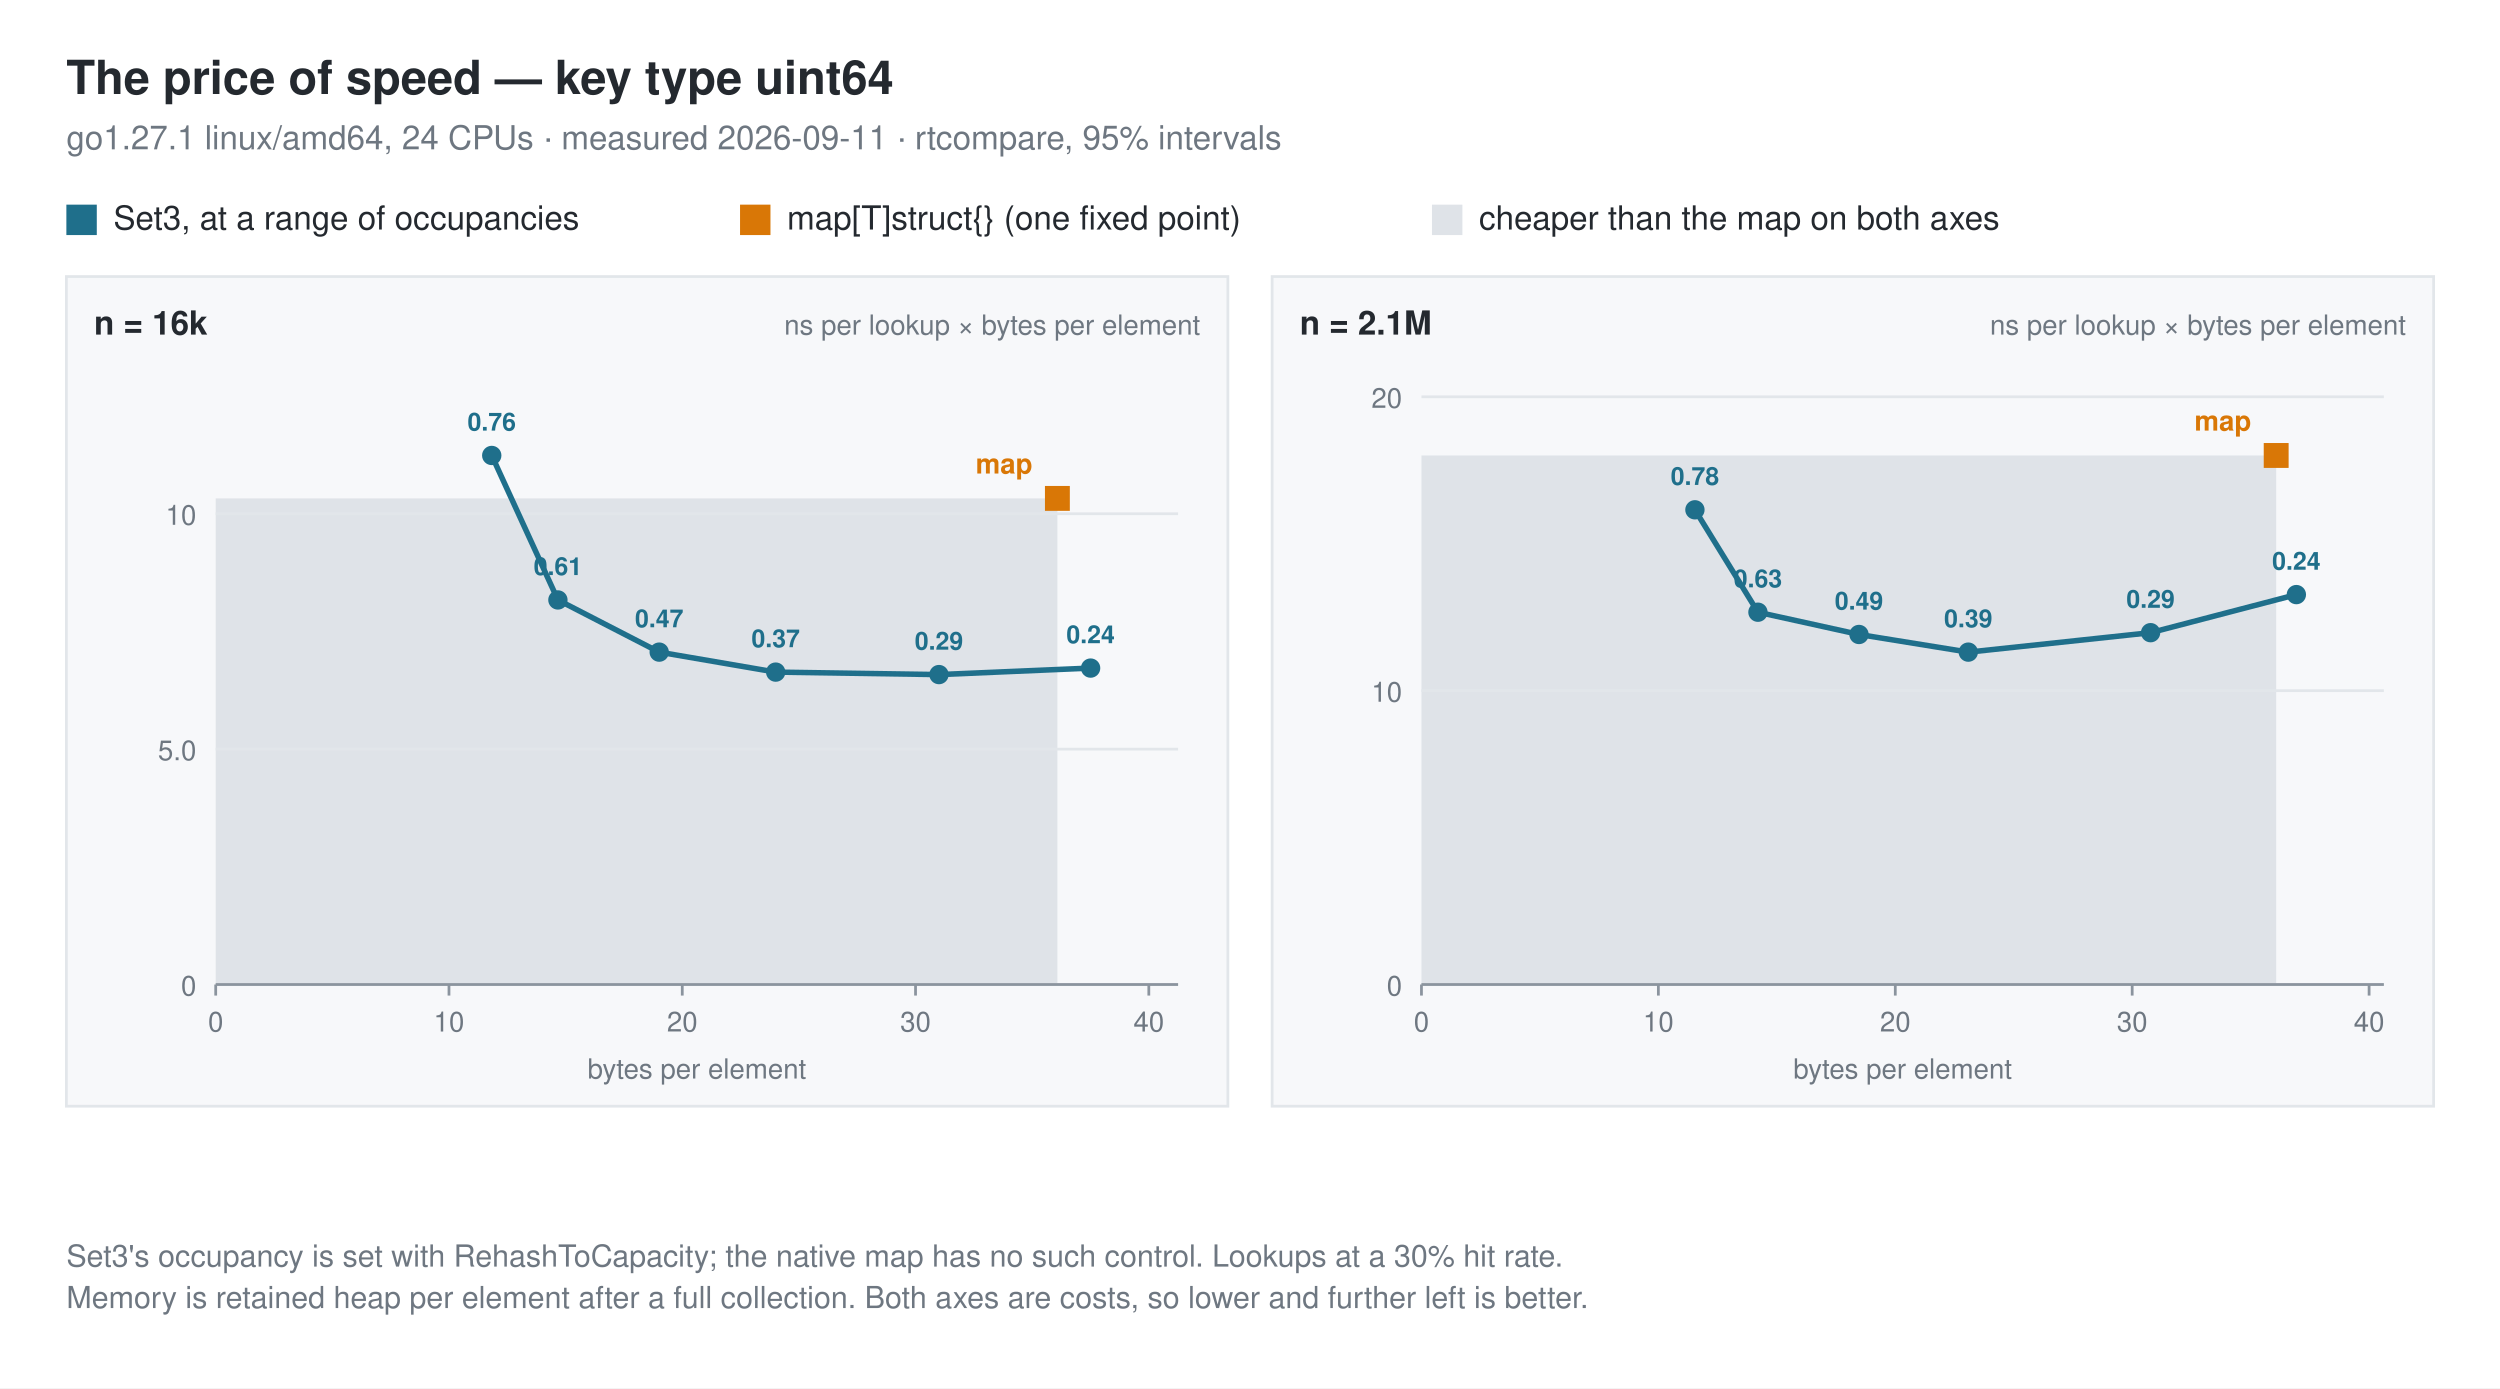
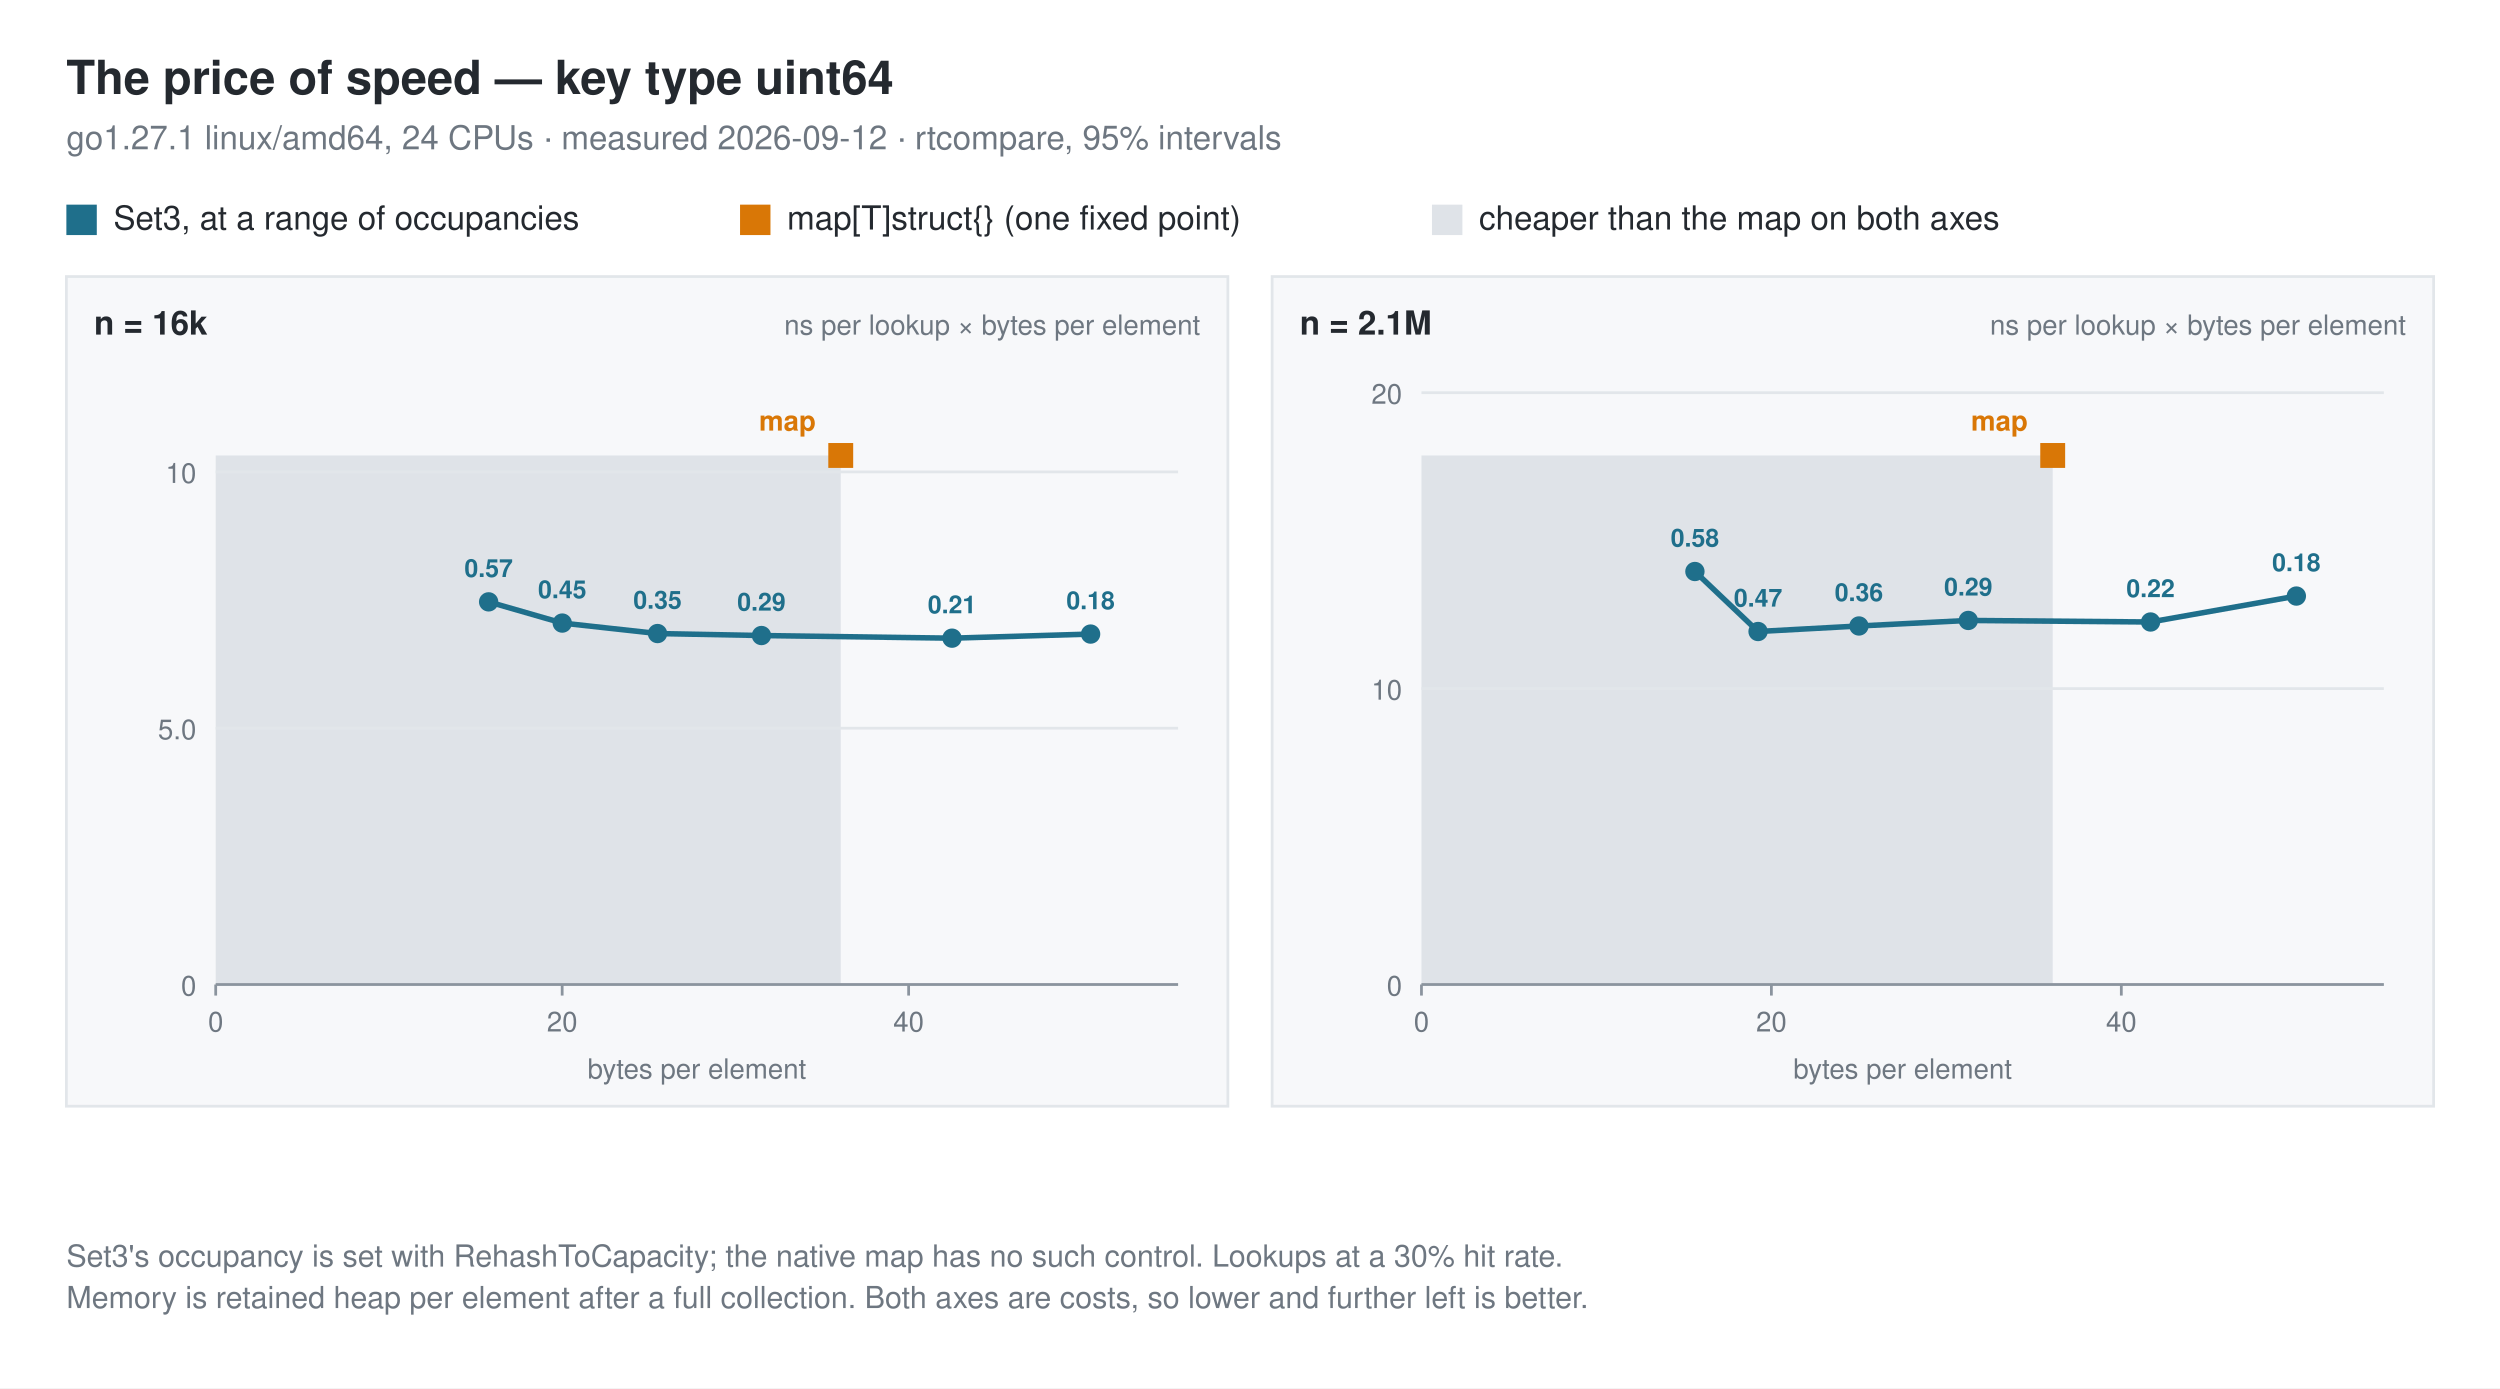
<svg xmlns="http://www.w3.org/2000/svg" width="904" height="502" viewBox="0 0 904 502" font-family="-apple-system, BlinkMacSystemFont, 'Segoe UI', Helvetica, Arial, sans-serif">
  <rect x="0" y="0" width="904" height="502" fill="#ffffff" />
  <text x="24" y="34" font-size="17" fill="#24292f" text-anchor="start" font-weight="600">The price of speed — key type uint64</text>
-   <text x="24" y="54" font-size="12" fill="#6e7781" text-anchor="start" font-weight="400">go1.27.1 linux/amd64, 24 CPUs · measured 2026-09-11 · rtcompare, 95% intervals</text>
+   <text x="24" y="54" font-size="12" fill="#6e7781" text-anchor="start" font-weight="400">go1.27.1 linux/amd64, 24 CPUs · measured 2026-09-12 · rtcompare, 95% intervals</text>
  <rect x="24" y="74" width="11" height="11" fill="#1f6f8b" />
  <text x="41" y="83" font-size="12" fill="#24292f" text-anchor="start" font-weight="400">Set3, at a range of occupancies</text>
  <rect x="267.6" y="74" width="11" height="11" fill="#d97706" />
  <text x="284.6" y="83" font-size="12" fill="#24292f" text-anchor="start" font-weight="400">map[T]struct{} (one fixed point)</text>
  <rect x="517.8" y="74" width="11" height="11" fill="#dfe3e8" />
  <text x="534.8" y="83" font-size="12" fill="#24292f" text-anchor="start" font-weight="400">cheaper than the map on both axes</text>
  <rect x="24" y="100" width="420" height="300" fill="#f7f8fa" stroke="#e2e6ea" stroke-width="1" />
  <text x="34" y="121" font-size="12" fill="#24292f" text-anchor="start" font-weight="600">n = 16k</text>
  <text x="434" y="121" font-size="10" fill="#6e7781" text-anchor="end" font-weight="400">ns per lookup  ×  bytes per element</text>
-   <rect x="78" y="180.222" width="304.352" height="175.778" fill="#dfe3e8" />
+   <rect x="78" y="164.696" width="226.012" height="191.304" fill="#dfe3e8" />
  <line x1="78" y1="356" x2="426" y2="356" stroke="#e2e6ea" stroke-width="1" />
  <text x="71" y="360" font-size="10" fill="#6e7781" text-anchor="end" font-weight="400">0</text>
-   <line x1="78" y1="270.887" x2="426" y2="270.887" stroke="#e2e6ea" stroke-width="1" />
-   <text x="71" y="274.887" font-size="10" fill="#6e7781" text-anchor="end" font-weight="400">5.0</text>
-   <line x1="78" y1="185.773" x2="426" y2="185.773" stroke="#e2e6ea" stroke-width="1" />
-   <text x="71" y="189.773" font-size="10" fill="#6e7781" text-anchor="end" font-weight="400">10</text>
+   <line x1="78" y1="263.32" x2="426" y2="263.32" stroke="#e2e6ea" stroke-width="1" />
+   <text x="71" y="267.32" font-size="10" fill="#6e7781" text-anchor="end" font-weight="400">5.0</text>
+   <line x1="78" y1="170.64" x2="426" y2="170.64" stroke="#e2e6ea" stroke-width="1" />
+   <text x="71" y="174.64" font-size="10" fill="#6e7781" text-anchor="end" font-weight="400">10</text>
  <line x1="78" y1="356" x2="78" y2="360" stroke="#8b949e" stroke-width="1" />
  <text x="78" y="373" font-size="10" fill="#6e7781" text-anchor="middle" font-weight="400">0</text>
-   <line x1="162.352" y1="356" x2="162.352" y2="360" stroke="#8b949e" stroke-width="1" />
-   <text x="162.352" y="373" font-size="10" fill="#6e7781" text-anchor="middle" font-weight="400">10</text>
-   <line x1="246.705" y1="356" x2="246.705" y2="360" stroke="#8b949e" stroke-width="1" />
-   <text x="246.705" y="373" font-size="10" fill="#6e7781" text-anchor="middle" font-weight="400">20</text>
-   <line x1="331.057" y1="356" x2="331.057" y2="360" stroke="#8b949e" stroke-width="1" />
-   <text x="331.057" y="373" font-size="10" fill="#6e7781" text-anchor="middle" font-weight="400">30</text>
-   <line x1="415.41" y1="356" x2="415.41" y2="360" stroke="#8b949e" stroke-width="1" />
-   <text x="415.41" y="373" font-size="10" fill="#6e7781" text-anchor="middle" font-weight="400">40</text>
+   <line x1="203.28" y1="356" x2="203.28" y2="360" stroke="#8b949e" stroke-width="1" />
+   <text x="203.28" y="373" font-size="10" fill="#6e7781" text-anchor="middle" font-weight="400">20</text>
+   <line x1="328.56" y1="356" x2="328.56" y2="360" stroke="#8b949e" stroke-width="1" />
+   <text x="328.56" y="373" font-size="10" fill="#6e7781" text-anchor="middle" font-weight="400">40</text>
  <line x1="78" y1="356" x2="426" y2="356" stroke="#8b949e" stroke-width="1" />
  <text x="252" y="390" font-size="10" fill="#6e7781" text-anchor="middle" font-weight="400">bytes per element</text>
-   <polyline points="177.814,164.696 201.737,216.94 238.371,235.81 280.488,243.036 339.535,243.929 394.364,241.58" fill="none" stroke="#1f6f8b" stroke-width="2" stroke-linejoin="round" stroke-linecap="round" />
-   <circle cx="177.814" cy="164.696" r="3.5" fill="#1f6f8b" />
-   <text x="177.814" y="155.696" font-size="9" fill="#1f6f8b" text-anchor="middle" font-weight="600">0.76</text>
-   <circle cx="201.737" cy="216.94" r="3.5" fill="#1f6f8b" />
-   <text x="201.737" y="207.94" font-size="9" fill="#1f6f8b" text-anchor="middle" font-weight="600">0.61</text>
-   <circle cx="238.371" cy="235.81" r="3.5" fill="#1f6f8b" />
-   <text x="238.371" y="226.81" font-size="9" fill="#1f6f8b" text-anchor="middle" font-weight="600">0.47</text>
-   <circle cx="280.488" cy="243.036" r="3.5" fill="#1f6f8b" />
-   <text x="280.488" y="234.036" font-size="9" fill="#1f6f8b" text-anchor="middle" font-weight="600">0.37</text>
-   <circle cx="339.535" cy="243.929" r="3.5" fill="#1f6f8b" />
-   <text x="339.535" y="234.929" font-size="9" fill="#1f6f8b" text-anchor="middle" font-weight="600">0.29</text>
-   <circle cx="394.364" cy="241.58" r="3.5" fill="#1f6f8b" />
-   <text x="394.364" y="232.58" font-size="9" fill="#1f6f8b" text-anchor="middle" font-weight="600">0.24</text>
-   <rect x="377.852" y="175.722" width="9" height="9" fill="#d97706" />
-   <text x="373.352" y="171.222" font-size="10" fill="#d97706" text-anchor="end" font-weight="600">map</text>
+   <polyline points="176.689,217.633 203.311,225.303 237.763,229.09 275.348,229.807 344.252,230.763 394.364,229.279" fill="none" stroke="#1f6f8b" stroke-width="2" stroke-linejoin="round" stroke-linecap="round" />
+   <circle cx="176.689" cy="217.633" r="3.5" fill="#1f6f8b" />
+   <text x="176.689" y="208.633" font-size="9" fill="#1f6f8b" text-anchor="middle" font-weight="600">0.57</text>
+   <circle cx="203.311" cy="225.303" r="3.5" fill="#1f6f8b" />
+   <text x="203.311" y="216.303" font-size="9" fill="#1f6f8b" text-anchor="middle" font-weight="600">0.45</text>
+   <circle cx="237.763" cy="229.09" r="3.5" fill="#1f6f8b" />
+   <text x="237.763" y="220.09" font-size="9" fill="#1f6f8b" text-anchor="middle" font-weight="600">0.35</text>
+   <circle cx="275.348" cy="229.807" r="3.5" fill="#1f6f8b" />
+   <text x="275.348" y="220.807" font-size="9" fill="#1f6f8b" text-anchor="middle" font-weight="600">0.29</text>
+   <circle cx="344.252" cy="230.763" r="3.5" fill="#1f6f8b" />
+   <text x="344.252" y="221.763" font-size="9" fill="#1f6f8b" text-anchor="middle" font-weight="600">0.21</text>
+   <circle cx="394.364" cy="229.279" r="3.5" fill="#1f6f8b" />
+   <text x="394.364" y="220.279" font-size="9" fill="#1f6f8b" text-anchor="middle" font-weight="600">0.18</text>
+   <rect x="299.512" y="160.196" width="9" height="9" fill="#d97706" />
+   <text x="295.012" y="155.696" font-size="10" fill="#d97706" text-anchor="end" font-weight="600">map</text>
  <rect x="460" y="100" width="420" height="300" fill="#f7f8fa" stroke="#e2e6ea" stroke-width="1" />
  <text x="470" y="121" font-size="12" fill="#24292f" text-anchor="start" font-weight="600">n = 2.1M</text>
  <text x="870" y="121" font-size="10" fill="#6e7781" text-anchor="end" font-weight="400">ns per lookup  ×  bytes per element</text>
-   <rect x="514" y="164.696" width="309.065" height="191.304" fill="#dfe3e8" />
+   <rect x="514" y="164.696" width="228.257" height="191.304" fill="#dfe3e8" />
  <line x1="514" y1="356" x2="862" y2="356" stroke="#e2e6ea" stroke-width="1" />
  <text x="507" y="360" font-size="10" fill="#6e7781" text-anchor="end" font-weight="400">0</text>
-   <line x1="514" y1="249.74" x2="862" y2="249.74" stroke="#e2e6ea" stroke-width="1" />
-   <text x="507" y="253.74" font-size="10" fill="#6e7781" text-anchor="end" font-weight="400">10</text>
-   <line x1="514" y1="143.48" x2="862" y2="143.48" stroke="#e2e6ea" stroke-width="1" />
-   <text x="507" y="147.48" font-size="10" fill="#6e7781" text-anchor="end" font-weight="400">20</text>
+   <line x1="514" y1="249.001" x2="862" y2="249.001" stroke="#e2e6ea" stroke-width="1" />
+   <text x="507" y="253.001" font-size="10" fill="#6e7781" text-anchor="end" font-weight="400">10</text>
+   <line x1="514" y1="142.001" x2="862" y2="142.001" stroke="#e2e6ea" stroke-width="1" />
+   <text x="507" y="146.001" font-size="10" fill="#6e7781" text-anchor="end" font-weight="400">20</text>
  <line x1="514" y1="356" x2="514" y2="360" stroke="#8b949e" stroke-width="1" />
  <text x="514" y="373" font-size="10" fill="#6e7781" text-anchor="middle" font-weight="400">0</text>
-   <line x1="599.666" y1="356" x2="599.666" y2="360" stroke="#8b949e" stroke-width="1" />
-   <text x="599.666" y="373" font-size="10" fill="#6e7781" text-anchor="middle" font-weight="400">10</text>
-   <line x1="685.332" y1="356" x2="685.332" y2="360" stroke="#8b949e" stroke-width="1" />
-   <text x="685.332" y="373" font-size="10" fill="#6e7781" text-anchor="middle" font-weight="400">20</text>
-   <line x1="770.997" y1="356" x2="770.997" y2="360" stroke="#8b949e" stroke-width="1" />
-   <text x="770.997" y="373" font-size="10" fill="#6e7781" text-anchor="middle" font-weight="400">30</text>
-   <line x1="856.663" y1="356" x2="856.663" y2="360" stroke="#8b949e" stroke-width="1" />
-   <text x="856.663" y="373" font-size="10" fill="#6e7781" text-anchor="middle" font-weight="400">40</text>
+   <line x1="640.535" y1="356" x2="640.535" y2="360" stroke="#8b949e" stroke-width="1" />
+   <text x="640.535" y="373" font-size="10" fill="#6e7781" text-anchor="middle" font-weight="400">20</text>
+   <line x1="767.071" y1="356" x2="767.071" y2="360" stroke="#8b949e" stroke-width="1" />
+   <text x="767.071" y="373" font-size="10" fill="#6e7781" text-anchor="middle" font-weight="400">40</text>
  <line x1="514" y1="356" x2="862" y2="356" stroke="#8b949e" stroke-width="1" />
  <text x="688" y="390" font-size="10" fill="#6e7781" text-anchor="middle" font-weight="400">bytes per element</text>
-   <polyline points="612.884,184.347 635.671,221.377 672.216,229.427 711.734,235.812 777.653,228.776 830.364,215.007" fill="none" stroke="#1f6f8b" stroke-width="2" stroke-linejoin="round" stroke-linecap="round" />
-   <circle cx="612.884" cy="184.347" r="3.5" fill="#1f6f8b" />
-   <text x="612.884" y="175.347" font-size="9" fill="#1f6f8b" text-anchor="middle" font-weight="600">0.78</text>
-   <circle cx="635.671" cy="221.377" r="3.5" fill="#1f6f8b" />
-   <text x="635.671" y="212.377" font-size="9" fill="#1f6f8b" text-anchor="middle" font-weight="600">0.63</text>
-   <circle cx="672.216" cy="229.427" r="3.5" fill="#1f6f8b" />
-   <text x="672.216" y="220.427" font-size="9" fill="#1f6f8b" text-anchor="middle" font-weight="600">0.49</text>
-   <circle cx="711.734" cy="235.812" r="3.5" fill="#1f6f8b" />
-   <text x="711.734" y="226.812" font-size="9" fill="#1f6f8b" text-anchor="middle" font-weight="600">0.39</text>
-   <circle cx="777.653" cy="228.776" r="3.5" fill="#1f6f8b" />
-   <text x="777.653" y="219.776" font-size="9" fill="#1f6f8b" text-anchor="middle" font-weight="600">0.29</text>
-   <circle cx="830.364" cy="215.007" r="3.5" fill="#1f6f8b" />
-   <text x="830.364" y="206.007" font-size="9" fill="#1f6f8b" text-anchor="middle" font-weight="600">0.24</text>
-   <rect x="818.565" y="160.196" width="9" height="9" fill="#d97706" />
-   <text x="814.065" y="155.696" font-size="10" fill="#d97706" text-anchor="end" font-weight="600">map</text>
+   <polyline points="612.881,206.655 635.714,228.353 672.194,226.354 711.737,224.352 777.649,224.913 830.364,215.535" fill="none" stroke="#1f6f8b" stroke-width="2" stroke-linejoin="round" stroke-linecap="round" />
+   <circle cx="612.881" cy="206.655" r="3.5" fill="#1f6f8b" />
+   <text x="612.881" y="197.655" font-size="9" fill="#1f6f8b" text-anchor="middle" font-weight="600">0.58</text>
+   <circle cx="635.714" cy="228.353" r="3.5" fill="#1f6f8b" />
+   <text x="635.714" y="219.353" font-size="9" fill="#1f6f8b" text-anchor="middle" font-weight="600">0.47</text>
+   <circle cx="672.194" cy="226.354" r="3.5" fill="#1f6f8b" />
+   <text x="672.194" y="217.354" font-size="9" fill="#1f6f8b" text-anchor="middle" font-weight="600">0.36</text>
+   <circle cx="711.737" cy="224.352" r="3.5" fill="#1f6f8b" />
+   <text x="711.737" y="215.352" font-size="9" fill="#1f6f8b" text-anchor="middle" font-weight="600">0.29</text>
+   <circle cx="777.649" cy="224.913" r="3.5" fill="#1f6f8b" />
+   <text x="777.649" y="215.913" font-size="9" fill="#1f6f8b" text-anchor="middle" font-weight="600">0.22</text>
+   <circle cx="830.364" cy="215.535" r="3.5" fill="#1f6f8b" />
+   <text x="830.364" y="206.535" font-size="9" fill="#1f6f8b" text-anchor="middle" font-weight="600">0.18</text>
+   <rect x="737.757" y="160.196" width="9" height="9" fill="#d97706" />
+   <text x="733.257" y="155.696" font-size="10" fill="#d97706" text-anchor="end" font-weight="600">map</text>
  <text x="24" y="458" font-size="11" fill="#6e7781" text-anchor="start" font-weight="400">Set3's occupancy is set with RehashToCapacity; the native map has no such control. Lookups at a 30% hit rate.</text>
  <text x="24" y="473" font-size="11" fill="#6e7781" text-anchor="start" font-weight="400">Memory is retained heap per element after a full collection. Both axes are costs, so lower and further left is better.</text>
</svg>
